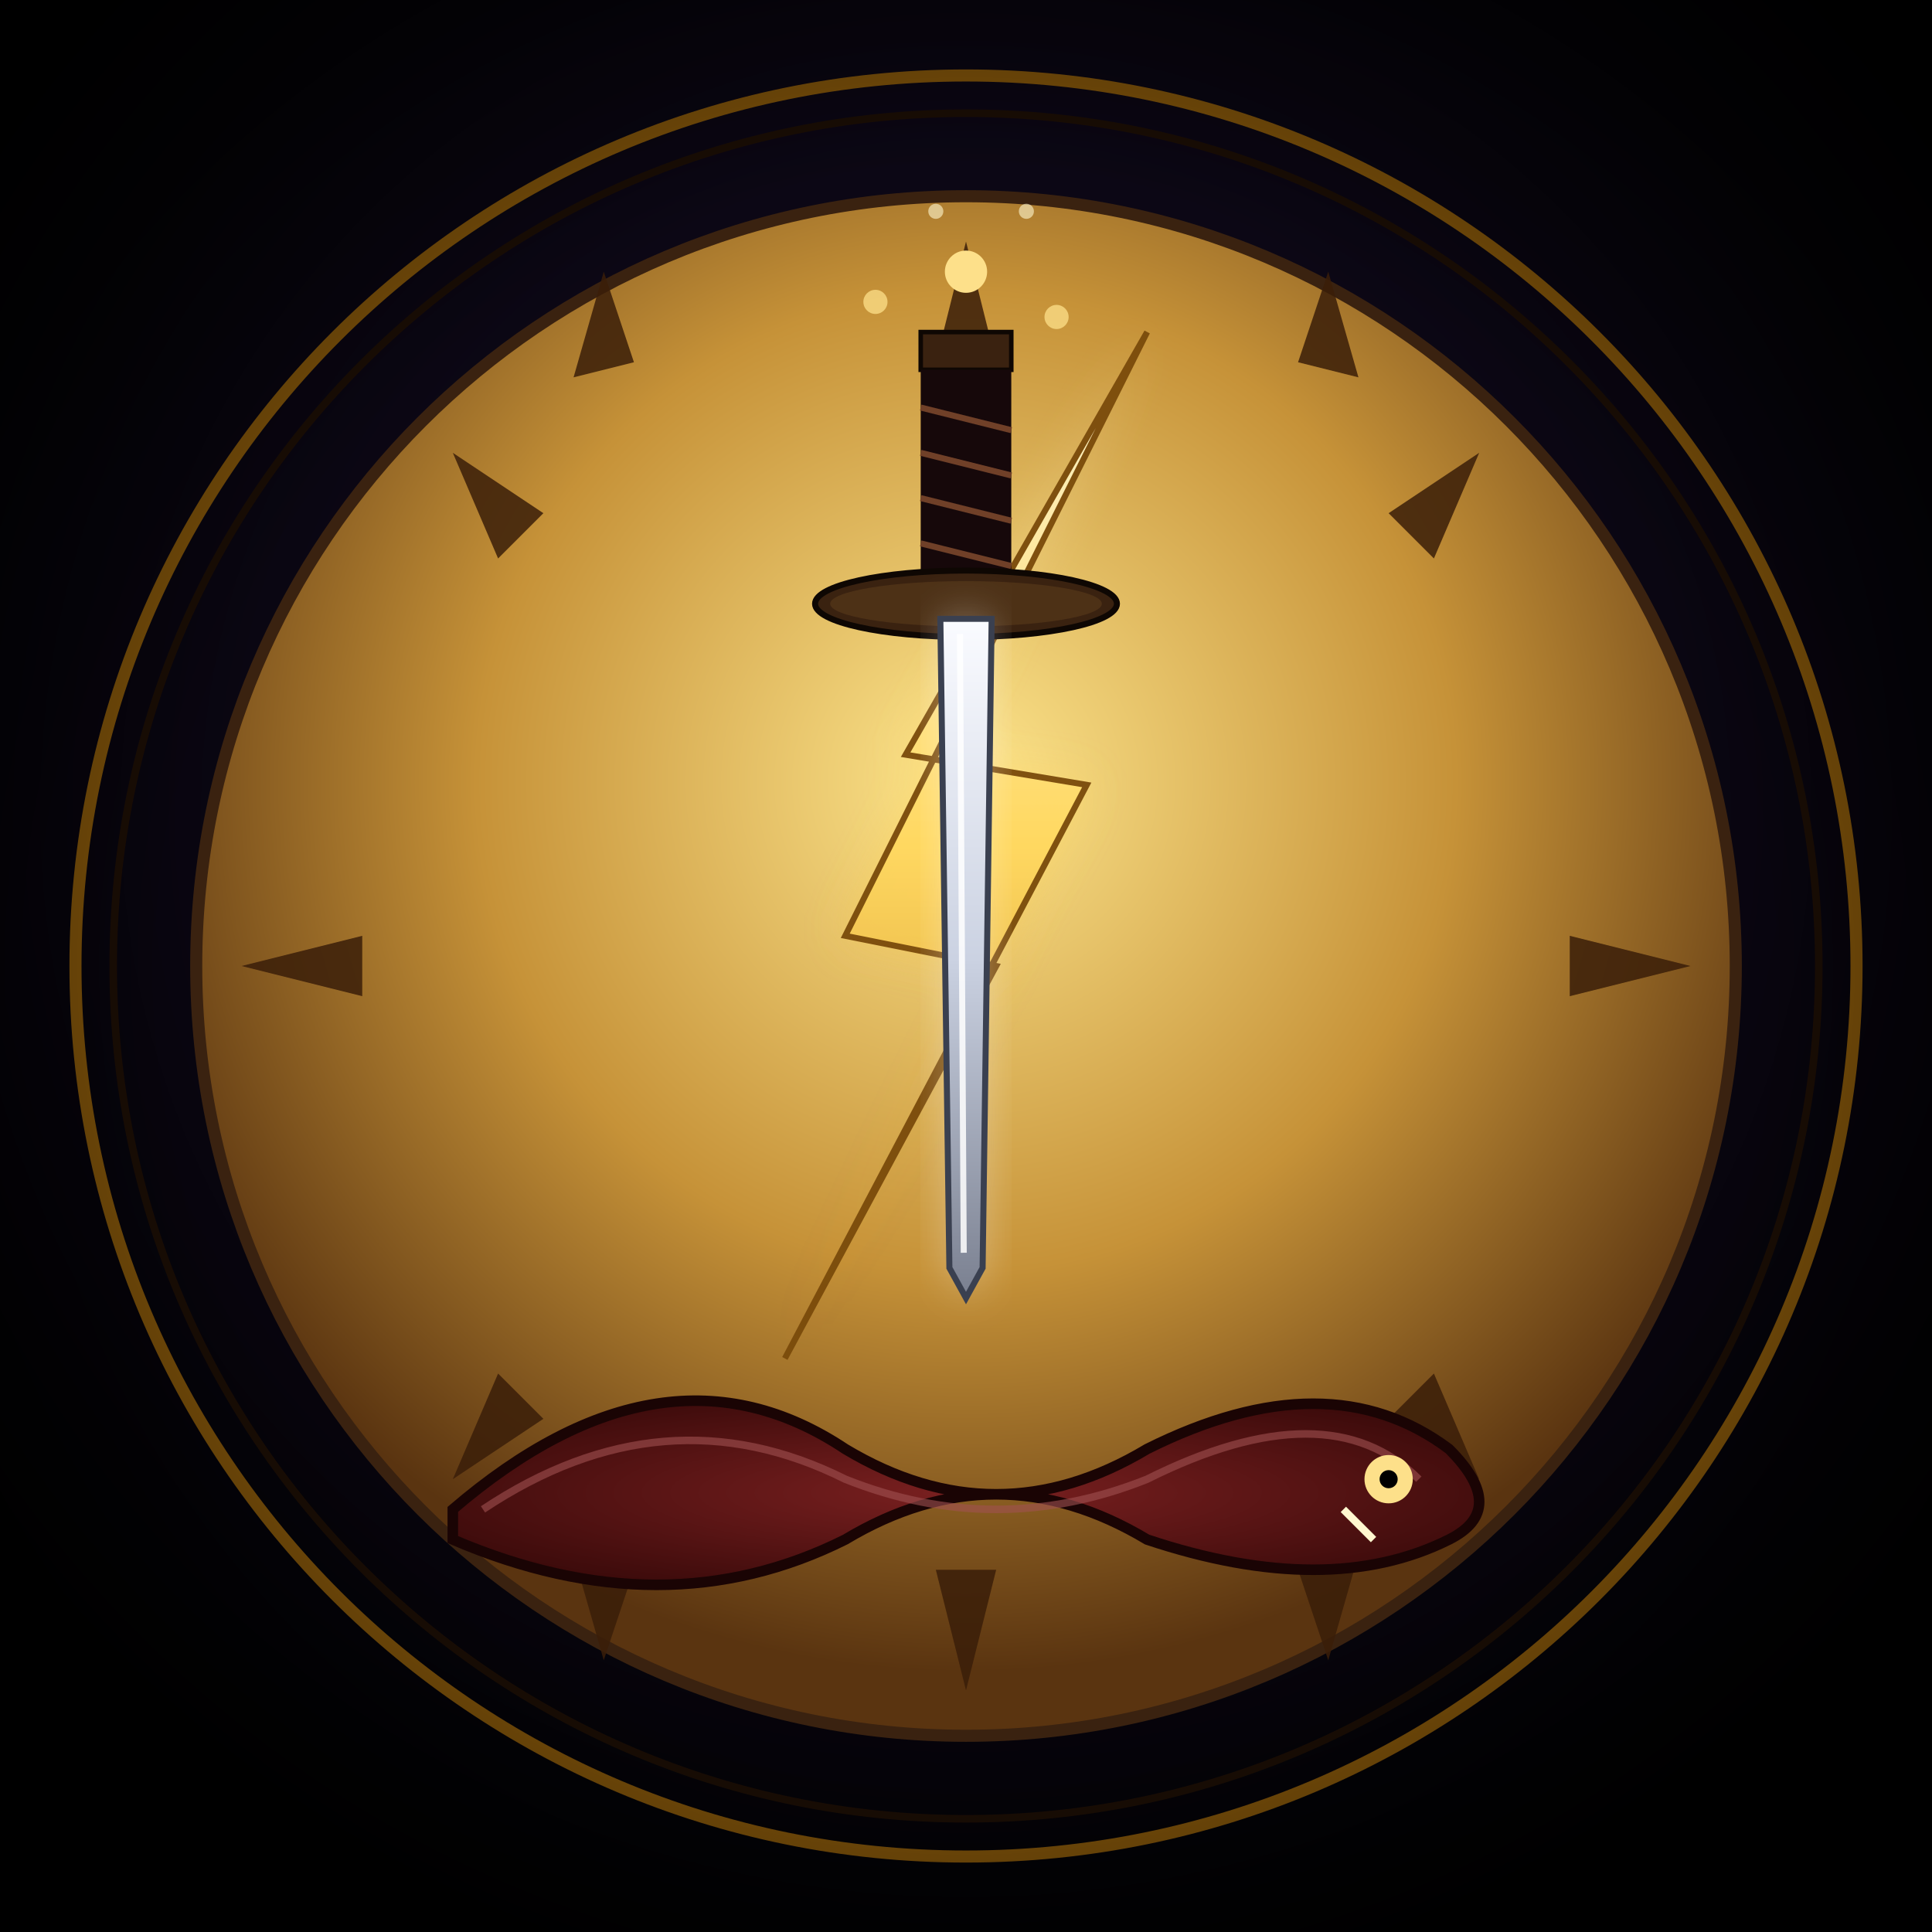
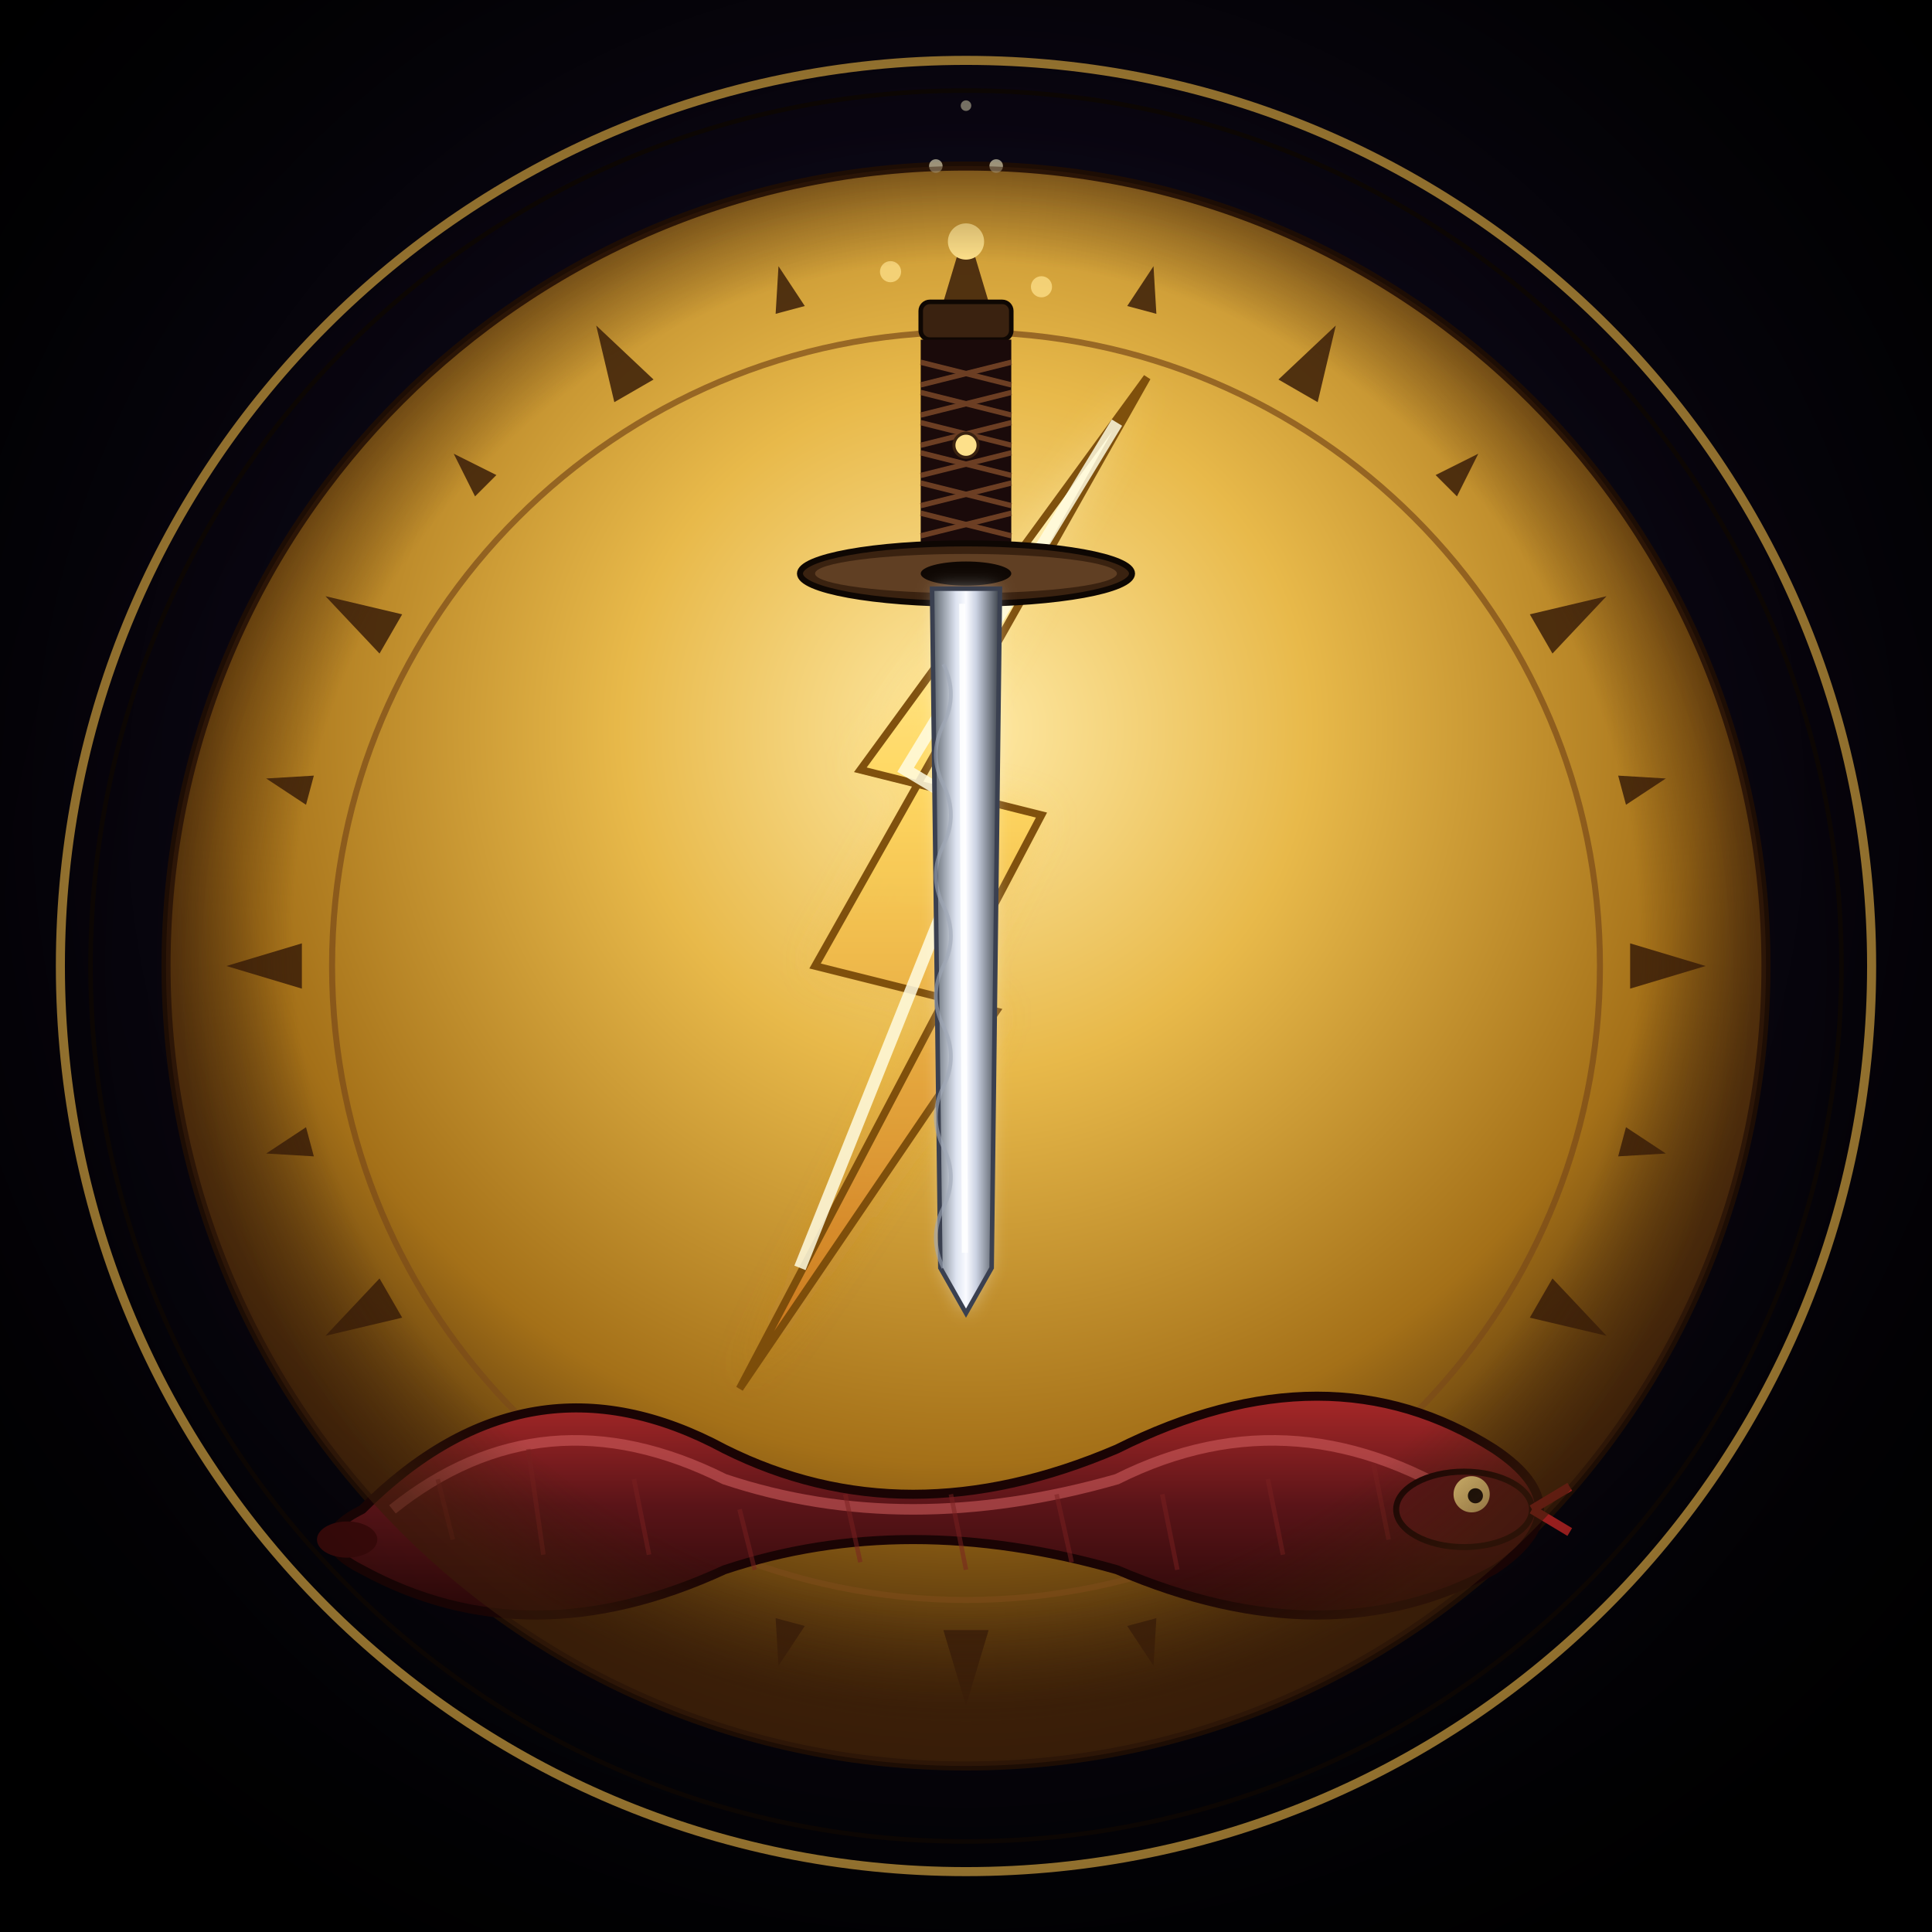
- <svg xmlns="http://www.w3.org/2000/svg" viewBox="0 0 128 128">
+ <svg xmlns="http://www.w3.org/2000/svg" viewBox="0 0 256 256">
  <defs>
-     <radialGradient id="bg" cx="50%" cy="42%" r="62%">
-       <stop offset="0%" stop-color="#1a0d2a" />
-       <stop offset="60%" stop-color="#0a0612" />
+     <radialGradient id="bg" cx="50%" cy="42%" r="65%">
+       <stop offset="0%" stop-color="#1f1133" />
+       <stop offset="55%" stop-color="#0a0612" />
      <stop offset="100%" stop-color="#000000" />
    </radialGradient>
-     <radialGradient id="medallion" cx="50%" cy="38%" r="58%">
-       <stop offset="0%" stop-color="#fde58c" />
-       <stop offset="55%" stop-color="#c69238" />
-       <stop offset="100%" stop-color="#5a3410" />
+     <radialGradient id="medallion" cx="50%" cy="35%" r="62%">
+       <stop offset="0%" stop-color="#ffeaa6" />
+       <stop offset="35%" stop-color="#e8b94a" />
+       <stop offset="75%" stop-color="#a47018" />
+       <stop offset="100%" stop-color="#3a2008" />
    </radialGradient>
-     <linearGradient id="blade" x1="50%" y1="0%" x2="50%" y2="100%">
-       <stop offset="0%" stop-color="#fafbff" />
-       <stop offset="50%" stop-color="#cbd2e2" />
-       <stop offset="100%" stop-color="#7a8090" />
+     <radialGradient id="inlay" cx="50%" cy="48%" r="50%">
+       <stop offset="0%" stop-color="#3a1d08" stop-opacity="0" />
+       <stop offset="85%" stop-color="#3a1d08" stop-opacity="0" />
+       <stop offset="100%" stop-color="#3a1d08" stop-opacity="0.6" />
+     </radialGradient>
+     <linearGradient id="blade" x1="0%" y1="0%" x2="100%" y2="0%">
+       <stop offset="0%" stop-color="#5a626a" />
+       <stop offset="35%" stop-color="#dde3f0" />
+       <stop offset="50%" stop-color="#fafbff" />
+       <stop offset="65%" stop-color="#cbd2e2" />
+       <stop offset="100%" stop-color="#3a4048" />
    </linearGradient>
-     <linearGradient id="bolt" x1="0%" y1="0%" x2="0%" y2="100%">
+     <linearGradient id="bolt" x1="50%" y1="0%" x2="50%" y2="100%">
      <stop offset="0%" stop-color="#fff8d8" />
-       <stop offset="50%" stop-color="#ffd860" />
-       <stop offset="100%" stop-color="#c98018" />
+       <stop offset="40%" stop-color="#ffd860" />
+       <stop offset="100%" stop-color="#c87018" />
    </linearGradient>
-     <radialGradient id="serpent" cx="50%" cy="50%" r="60%">
-       <stop offset="0%" stop-color="#7a2020" />
-       <stop offset="100%" stop-color="#3a0a0a" />
-     </radialGradient>
+     <linearGradient id="serpent" x1="0%" y1="0%" x2="0%" y2="100%">
+       <stop offset="0%" stop-color="#a82828" />
+       <stop offset="50%" stop-color="#5a1418" />
+       <stop offset="100%" stop-color="#2a0808" />
+     </linearGradient>
    <filter id="glow" x="-50%" y="-50%" width="200%" height="200%">
-       <feGaussianBlur stdDeviation="1.4" />
+       <feGaussianBlur stdDeviation="2.4" />
+     </filter>
+     <filter id="glowSmall" x="-50%" y="-50%" width="200%" height="200%">
+       <feGaussianBlur stdDeviation="1.2" />
    </filter>
  </defs>
-   <rect width="128" height="128" fill="url(#bg)" />
-   <circle cx="64" cy="64" r="59" fill="none" stroke="#7a4f0a" stroke-width="0.8" />
-   <circle cx="64" cy="64" r="56.5" fill="none" stroke="#1a0d04" stroke-width="0.5" />
-   <circle cx="64" cy="64" r="51" fill="url(#medallion)" stroke="#3a2210" stroke-width="0.8" />
+   <rect width="256" height="256" fill="url(#bg)" />
+   <circle cx="128" cy="128" r="120" fill="none" stroke="#b08838" stroke-width="1.2" />
+   <circle cx="128" cy="128" r="116" fill="none" stroke="#0e0703" stroke-width="0.6" />
+   <circle cx="128" cy="128" r="106" fill="url(#medallion)" stroke="#1f0e04" stroke-width="1.2" />
  <g fill="#3a1d08" opacity="0.85">
-     <path d="M64 16 L62 24 L66 24 Z" />
-     <path d="M64 112 L62 104 L66 104 Z" />
-     <path d="M16 64 L24 62 L24 66 Z" />
-     <path d="M112 64 L104 62 L104 66 Z" />
-     <path d="M30 30 L36 34 L33 37 Z" />
-     <path d="M98 30 L92 34 L95 37 Z" />
-     <path d="M30 98 L33 91 L36 94 Z" />
-     <path d="M98 98 L95 91 L92 94 Z" />
-     <path d="M88 18 L86 24 L90 25 Z" />
-     <path d="M40 18 L42 24 L38 25 Z" />
-     <path d="M88 110 L90 103 L86 104 Z" />
-     <path d="M40 110 L38 103 L42 104 Z" />
+     <g transform="translate(128 128)">
+       <g>
+         <path d="M0 -98 L-3 -88 L3 -88 Z" transform="rotate(0)" />
+       </g>
+       <g>
+         <path d="M0 -96 L-2 -90 L2 -90 Z" transform="rotate(15)" />
+       </g>
+       <g>
+         <path d="M0 -98 L-3 -88 L3 -88 Z" transform="rotate(30)" />
+       </g>
+       <g>
+         <path d="M0 -96 L-2 -90 L2 -90 Z" transform="rotate(45)" />
+       </g>
+       <g>
+         <path d="M0 -98 L-3 -88 L3 -88 Z" transform="rotate(60)" />
+       </g>
+       <g>
+         <path d="M0 -96 L-2 -90 L2 -90 Z" transform="rotate(75)" />
+       </g>
+       <g>
+         <path d="M0 -98 L-3 -88 L3 -88 Z" transform="rotate(90)" />
+       </g>
+       <g>
+         <path d="M0 -96 L-2 -90 L2 -90 Z" transform="rotate(105)" />
+       </g>
+       <g>
+         <path d="M0 -98 L-3 -88 L3 -88 Z" transform="rotate(120)" />
+       </g>
+       <g>
+         <path d="M0 -96 L-2 -90 L2 -90 Z" transform="rotate(135)" />
+       </g>
+       <g>
+         <path d="M0 -98 L-3 -88 L3 -88 Z" transform="rotate(150)" />
+       </g>
+       <g>
+         <path d="M0 -96 L-2 -90 L2 -90 Z" transform="rotate(165)" />
+       </g>
+       <g>
+         <path d="M0 -98 L-3 -88 L3 -88 Z" transform="rotate(180)" />
+       </g>
+       <g>
+         <path d="M0 -96 L-2 -90 L2 -90 Z" transform="rotate(195)" />
+       </g>
+       <g>
+         <path d="M0 -98 L-3 -88 L3 -88 Z" transform="rotate(210)" />
+       </g>
+       <g>
+         <path d="M0 -96 L-2 -90 L2 -90 Z" transform="rotate(225)" />
+       </g>
+       <g>
+         <path d="M0 -98 L-3 -88 L3 -88 Z" transform="rotate(240)" />
+       </g>
+       <g>
+         <path d="M0 -96 L-2 -90 L2 -90 Z" transform="rotate(255)" />
+       </g>
+       <g>
+         <path d="M0 -98 L-3 -88 L3 -88 Z" transform="rotate(270)" />
+       </g>
+       <g>
+         <path d="M0 -96 L-2 -90 L2 -90 Z" transform="rotate(285)" />
+       </g>
+       <g>
+         <path d="M0 -98 L-3 -88 L3 -88 Z" transform="rotate(300)" />
+       </g>
+       <g>
+         <path d="M0 -96 L-2 -90 L2 -90 Z" transform="rotate(315)" />
+       </g>
+       <g>
+         <path d="M0 -98 L-3 -88 L3 -88 Z" transform="rotate(330)" />
+       </g>
+       <g>
+         <path d="M0 -96 L-2 -90 L2 -90 Z" transform="rotate(345)" />
+       </g>
+     </g>
  </g>
+   <circle cx="128" cy="128" r="84" fill="none" stroke="#7a4a18" stroke-width="0.8" opacity="0.7" />
  <g filter="url(#glow)">
-     <path d="M76 22 L60 50 L72 52 L52 90 L66 64 L56 62 Z" fill="url(#bolt)" opacity="0.55" />
+     <path d="M152 50              L114 102              L138 108              L98 184              L132 134              L108 128 Z" fill="url(#bolt)" opacity="0.55" />
  </g>
-   <path d="M76 22 L60 50 L72 52 L52 90 L66 64 L56 62 Z" fill="url(#bolt)" stroke="#7a4a0a" stroke-width="0.4" opacity="0.95" />
-   <path d="M30 100            Q44 88 56 96            Q66 102 76 96            Q88 90 96 96            Q100 100 96 102            Q88 106 76 102            Q66 96 56 102            Q44 108 30 102            Z" fill="url(#serpent)" stroke="#1a0404" stroke-width="0.7" />
-   <path d="M32 100 Q44 92 56 98 Q66 102 76 98 Q88 92 94 98" fill="none" stroke="#a05050" stroke-width="0.5" opacity="0.6" />
-   <circle cx="92" cy="98" r="1.6" fill="#fde08a" />
-   <circle cx="92" cy="98" r="0.6" fill="#000" />
-   <path d="M89 100 L91 102" stroke="#fff8d0" stroke-width="0.5" />
-   <rect x="61" y="22" width="6" height="2.5" fill="#3a2210" stroke="#0e0703" stroke-width="0.3" />
-   <rect x="61" y="24.5" width="6" height="14" fill="#16080a" />
-   <line x1="61" y1="27" x2="67" y2="28.5" stroke="#704028" stroke-width="0.4" />
-   <line x1="61" y1="30" x2="67" y2="31.5" stroke="#704028" stroke-width="0.4" />
-   <line x1="61" y1="33" x2="67" y2="34.5" stroke="#704028" stroke-width="0.4" />
-   <line x1="61" y1="36" x2="67" y2="37.5" stroke="#704028" stroke-width="0.4" />
-   <ellipse cx="64" cy="40" rx="10" ry="2.2" fill="#3a2210" stroke="#0e0703" stroke-width="0.4" />
-   <ellipse cx="64" cy="40" rx="9" ry="1.5" fill="#5a3a1a" opacity="0.6" />
-   <g filter="url(#glow)">
-     <path d="M62.5 41 L65.5 41 L65 84 L64 86 L63 84 Z" fill="#fafbff" opacity="0.4" />
+   <path d="M152 50            L114 102            L138 108            L98 184            L132 134            L108 128 Z" fill="url(#bolt)" stroke="#7a4a08" stroke-width="1" opacity="0.95" />
+   <path d="M148 56 L120 102 L130 108 L106 168" fill="none" stroke="#fffce0" stroke-width="1.6" opacity="0.85" />
+   <g>
+     <path d="M48 200              Q70 178 96 192              Q120 204 148 192              Q176 178 198 192              Q210 200 198 208              Q176 220 148 208              Q120 200 96 208              Q70 220 48 208              Q40 204 48 200 Z" fill="url(#serpent)" stroke="#1a0404" stroke-width="1.2" />
+     <path d="M52 200 Q72 184 96 196 Q120 204 148 196 Q172 184 196 200" fill="none" stroke="#d56060" stroke-width="1.4" opacity="0.55" />
+     <g stroke="#7a2020" stroke-width="0.6" opacity="0.5" fill="none">
+       <path d="M58 196 L60 204" />
+       <path d="M70 192 L72 206" />
+       <path d="M84 196 L86 206" />
+       <path d="M98 200 L100 208" />
+       <path d="M112 198 L114 207" />
+       <path d="M126 198 L128 208" />
+       <path d="M140 198 L142 207" />
+       <path d="M154 198 L156 208" />
+       <path d="M168 196 L170 206" />
+       <path d="M182 194 L184 204" />
+     </g>
+     <ellipse cx="194" cy="200" rx="9" ry="5" fill="#5a1418" stroke="#1a0404" stroke-width="0.8" />
+     <circle cx="195" cy="198" r="2.4" fill="#fde08a" />
+     <circle cx="195.5" cy="198.2" r="1" fill="#0a0a0a" />
+     <path d="M203 200 L208 197 M203 200 L208 203" stroke="#a02020" stroke-width="1.2" fill="none" />
+     <ellipse cx="46" cy="204" rx="4" ry="2.4" fill="#3a0a0a" />
  </g>
-   <path d="M62.3 41 L65.7 41 L65.1 84 L64 86 L62.9 84 Z" fill="url(#blade)" stroke="#3a4050" stroke-width="0.4" />
-   <line x1="63.6" y1="42" x2="63.85" y2="83" stroke="#ffffff" stroke-width="0.4" opacity="0.85" />
-   <circle cx="64" cy="18" r="1.4" fill="#fde08a" />
-   <circle cx="58" cy="20" r="0.8" fill="#fde08a" opacity="0.75" />
-   <circle cx="70" cy="21" r="0.8" fill="#fde08a" opacity="0.75" />
-   <circle cx="62" cy="14" r="0.5" fill="#fff8d0" opacity="0.6" />
-   <circle cx="68" cy="14" r="0.5" fill="#fff8d0" opacity="0.6" />
-   <radialGradient id="vignette" cx="50%" cy="50%" r="58%">
-     <stop offset="70%" stop-color="#000000" stop-opacity="0" />
-     <stop offset="100%" stop-color="#000000" stop-opacity="0.55" />
+   <rect x="122" y="40" width="12" height="5" rx="1.2" fill="#3a2210" stroke="#0e0703" stroke-width="0.6" />
+   <rect x="122" y="45" width="12" height="28" fill="#1a0a0a" />
+   <g stroke="#7a4828" stroke-width="0.7" fill="none" opacity="0.85">
+     <line x1="122" y1="48" x2="134" y2="51" />
+     <line x1="122" y1="52" x2="134" y2="55" />
+     <line x1="122" y1="56" x2="134" y2="59" />
+     <line x1="122" y1="60" x2="134" y2="63" />
+     <line x1="122" y1="64" x2="134" y2="67" />
+     <line x1="122" y1="68" x2="134" y2="71" />
+     <line x1="134" y1="48" x2="122" y2="51" />
+     <line x1="134" y1="52" x2="122" y2="55" />
+     <line x1="134" y1="56" x2="122" y2="59" />
+     <line x1="134" y1="60" x2="122" y2="63" />
+     <line x1="134" y1="64" x2="122" y2="67" />
+     <line x1="134" y1="68" x2="122" y2="71" />
+   </g>
+   <circle cx="128" cy="59" r="1.6" fill="#fde08a" stroke="#3a2210" stroke-width="0.4" />
+   <ellipse cx="128" cy="76" rx="22" ry="4" fill="#3a2210" stroke="#0e0703" stroke-width="0.8" />
+   <ellipse cx="128" cy="76" rx="20" ry="2.6" fill="#7a5230" opacity="0.6" />
+   <ellipse cx="128" cy="76" rx="6" ry="1.6" fill="#0e0703" />
+   <g filter="url(#glowSmall)">
+     <path d="M124 78 L132 78 L131 168 L128 174 L125 168 Z" fill="#fafbff" opacity="0.5" />
+   </g>
+   <path d="M123.5 78 L132.5 78 L131.4 168 L128 174 L124.6 168 Z" fill="url(#blade)" stroke="#3a4050" stroke-width="0.6" />
+   <line x1="127.5" y1="80" x2="127.85" y2="166" stroke="#ffffff" stroke-width="0.8" opacity="0.85" />
+   <path d="M125 88 Q127 92 125 96 Q123 100 125 104 Q127 108 125 112            Q123 116 125 120 Q127 124 125 128 Q123 132 125 136            Q127 140 125 144 Q123 148 125 152 Q127 156 125 160 Q123 164 125 168" fill="none" stroke="#a0a8b8" stroke-width="0.5" opacity="0.6" />
+   <circle cx="128" cy="32" r="2.4" fill="#fde08a" />
+   <circle cx="118" cy="36" r="1.4" fill="#fde08a" opacity="0.75" />
+   <circle cx="138" cy="38" r="1.4" fill="#fde08a" opacity="0.75" />
+   <circle cx="124" cy="22" r="0.9" fill="#fff8d0" opacity="0.6" />
+   <circle cx="132" cy="22" r="0.9" fill="#fff8d0" opacity="0.6" />
+   <circle cx="128" cy="14" r="0.7" fill="#fff8d0" opacity="0.5" />
+   <circle cx="128" cy="128" r="106" fill="url(#inlay)" />
+   <radialGradient id="vignette" cx="50%" cy="50%" r="60%">
+     <stop offset="65%" stop-color="#000000" stop-opacity="0" />
+     <stop offset="100%" stop-color="#000000" stop-opacity="0.5" />
  </radialGradient>
-   <rect width="128" height="128" fill="url(#vignette)" pointer-events="none" />
+   <rect width="256" height="256" fill="url(#vignette)" pointer-events="none" />
</svg>
